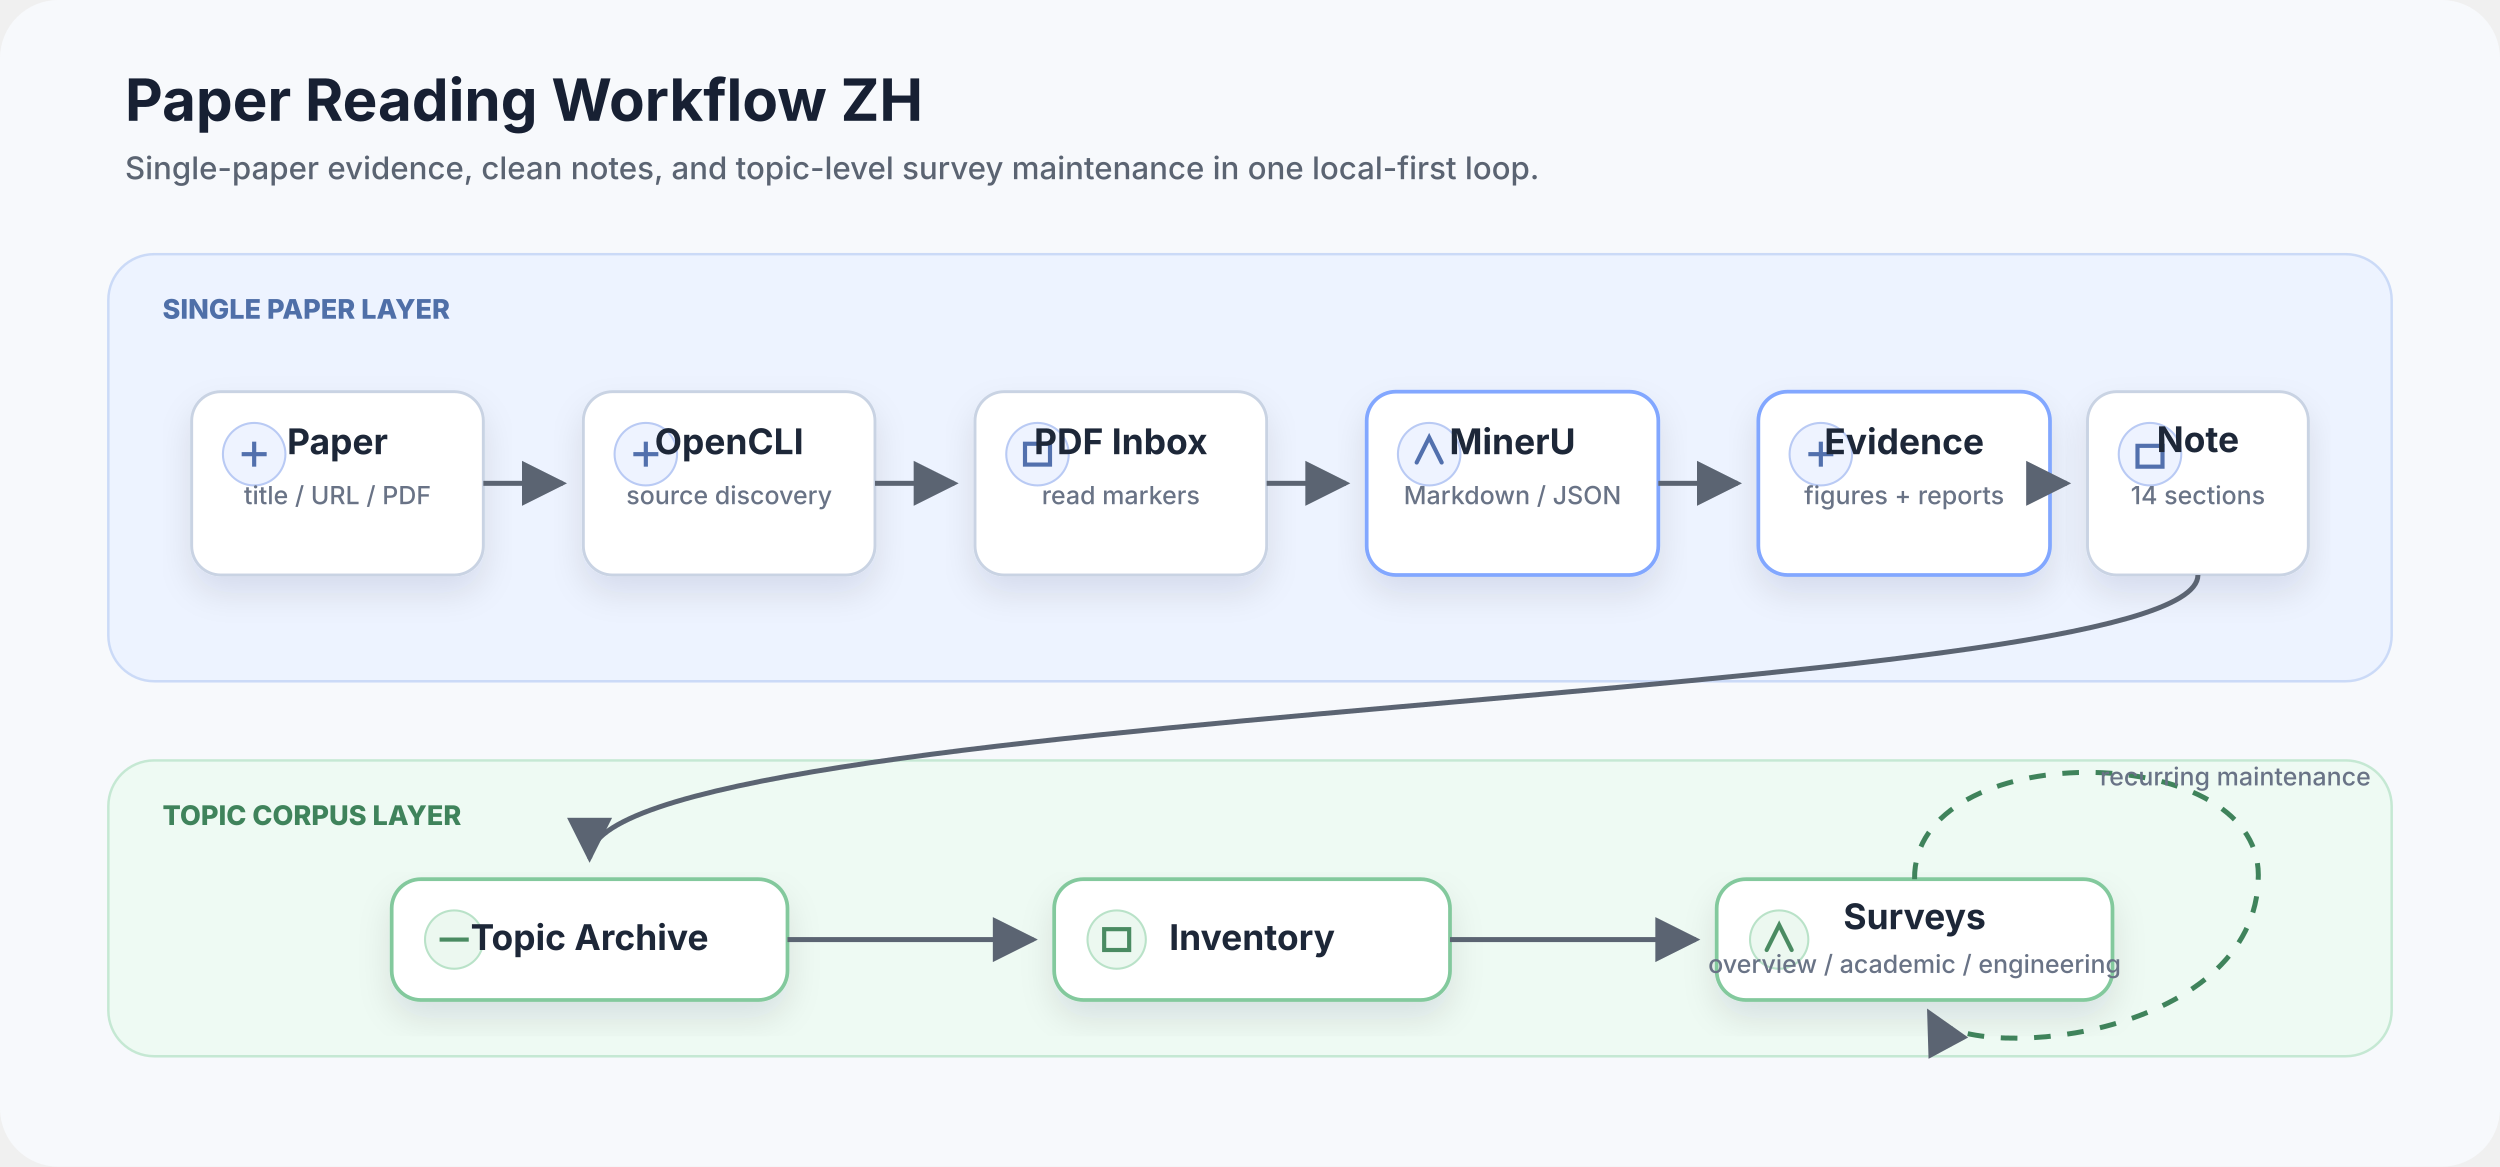
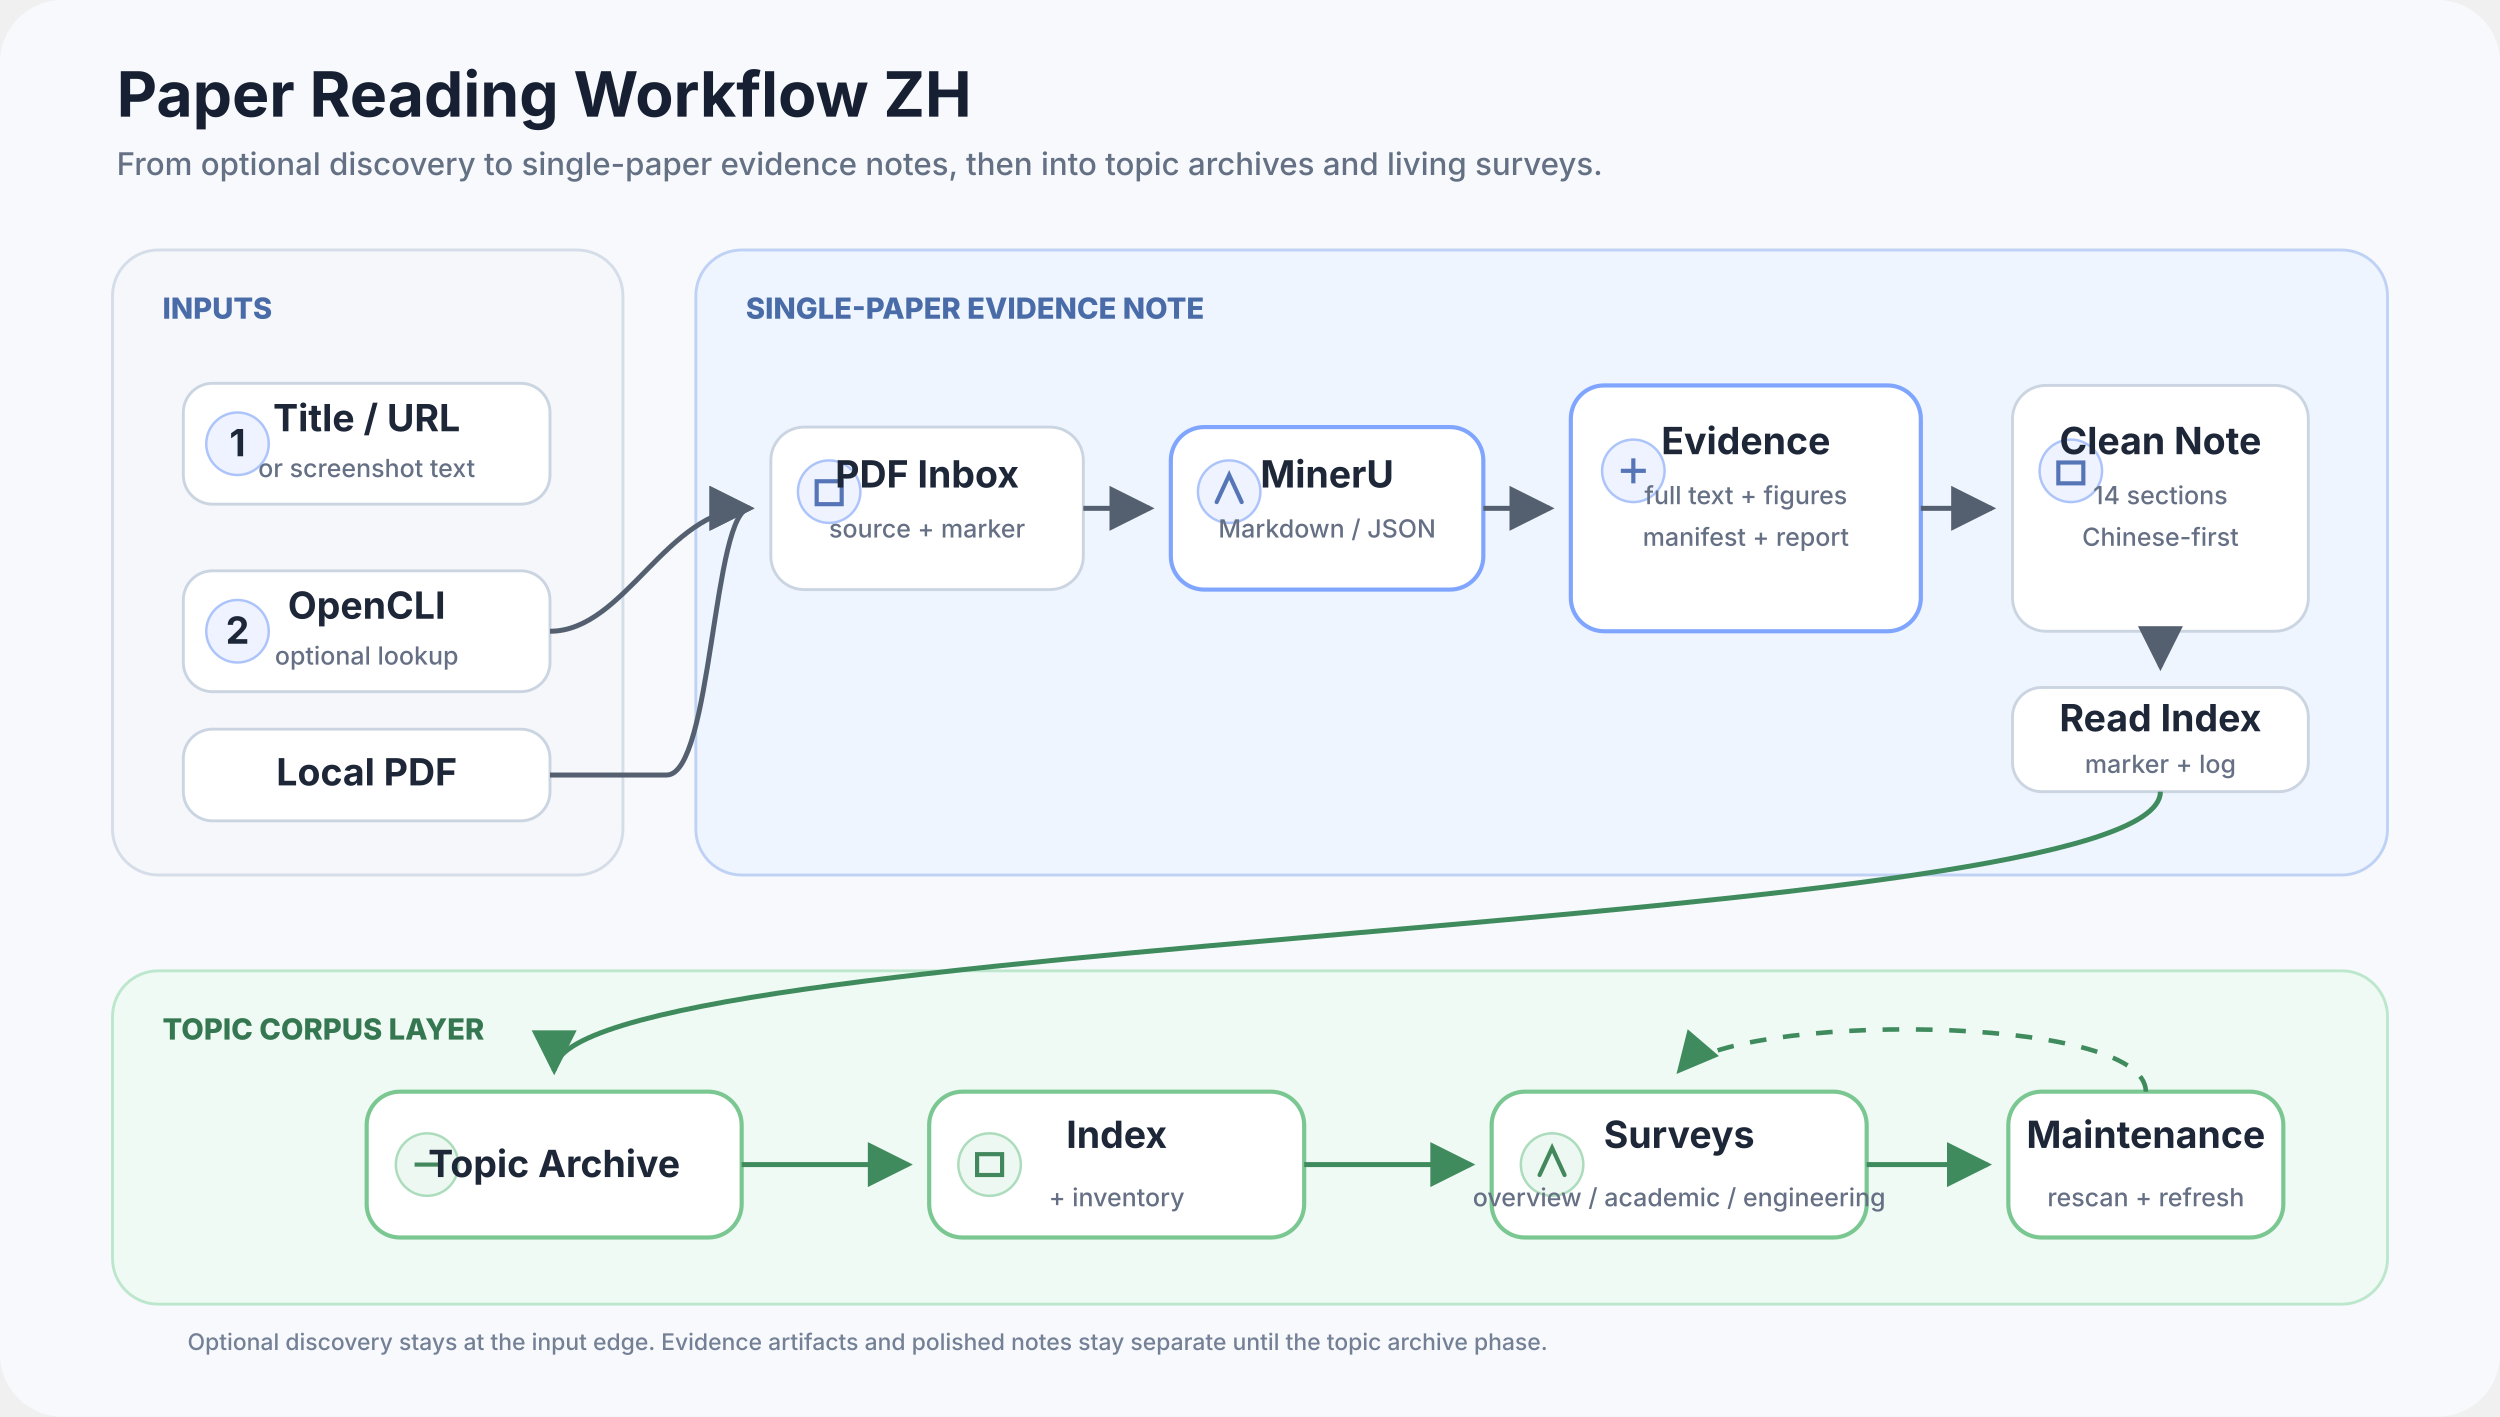
- <svg xmlns="http://www.w3.org/2000/svg" width="1200" height="560" viewBox="0 0 1200 560" role="img" aria-labelledby="title desc">
+ <svg xmlns="http://www.w3.org/2000/svg" width="1200" height="680" viewBox="0 0 1200 680" role="img" aria-labelledby="title desc">
  <defs>
-     <marker id="arrow" viewBox="0 0 10 10" refX="9" refY="5" markerWidth="9" markerHeight="9" orient="auto-start-reverse">
-       <path d="M 0 0 L 10 5 L 0 10 z" fill="#5b6472" />
+     <marker id="arrow" viewBox="0 0 10 10" refX="9" refY="5" markerWidth="9" markerHeight="9" orient="auto">
+       <path d="M0 0 L10 5 L0 10 Z" fill="#546070" />
    </marker>
-     <filter id="soft-shadow" x="-10%" y="-20%" width="120%" height="150%">
-       <feDropShadow dx="0" dy="8" stdDeviation="8" flood-color="#162033" flood-opacity="0.10" />
-     </filter>
+     <marker id="green-arrow" viewBox="0 0 10 10" refX="9" refY="5" markerWidth="9" markerHeight="9" orient="auto">
+       <path d="M0 0 L10 5 L0 10 Z" fill="#3f8b5d" />
+     </marker>
    <style>
      .bg { fill: #f7f9fc; }
-       .band { fill: #edf3ff; stroke: #cbdaf7; stroke-width: 1.2; }
-       .band2 { fill: #eefaf3; stroke: #c5e8d3; stroke-width: 1.2; }
-       .node { fill: #ffffff; stroke: #c9d3e3; stroke-width: 1.4; filter: url(#soft-shadow); }
-       .node-strong { fill: #ffffff; stroke: #82a7ff; stroke-width: 1.8; filter: url(#soft-shadow); }
-       .node-green { fill: #ffffff; stroke: #83c99d; stroke-width: 1.8; filter: url(#soft-shadow); }
-       .title { font: 700 28px Inter, ui-sans-serif, system-ui, -apple-system, BlinkMacSystemFont, "Segoe UI", sans-serif; fill: #172033; }
-       .subtitle { font: 500 15px Inter, ui-sans-serif, system-ui, -apple-system, BlinkMacSystemFont, "Segoe UI", sans-serif; fill: #5b6472; }
-       .label { font: 700 17px Inter, ui-sans-serif, system-ui, -apple-system, BlinkMacSystemFont, "Segoe UI", sans-serif; fill: #1d2738; }
-       .small { font: 500 12px Inter, ui-sans-serif, system-ui, -apple-system, BlinkMacSystemFont, "Segoe UI", sans-serif; fill: #697386; }
-       .band-label { font: 800 13px Inter, ui-sans-serif, system-ui, -apple-system, BlinkMacSystemFont, "Segoe UI", sans-serif; letter-spacing: 0; fill: #4f6fa8; }
-       .band-label2 { font: 800 13px Inter, ui-sans-serif, system-ui, -apple-system, BlinkMacSystemFont, "Segoe UI", sans-serif; letter-spacing: 0; fill: #3f835b; }
-       .arrow { stroke: #5b6472; stroke-width: 2.4; fill: none; marker-end: url(#arrow); }
-       .loop { stroke: #3f835b; stroke-width: 2.4; fill: none; marker-end: url(#arrow); stroke-dasharray: 8 8; }
-       .icon { fill: #eef3ff; stroke: #b9caf4; stroke-width: 1; }
-       .icon-green { fill: #ecf8f0; stroke: #b9e2c8; stroke-width: 1; }
+       .panel-blue { fill: #eef5ff; stroke: #bfd2f5; stroke-width: 1.4; }
+       .panel-green { fill: #effaf4; stroke: #bde7cd; stroke-width: 1.4; }
+       .panel-gray { fill: #f5f7fb; stroke: #d5dde9; stroke-width: 1.4; }
+       .card { fill: #ffffff; stroke: #cbd5e1; stroke-width: 1.4; }
+       .card-blue { fill: #ffffff; stroke: #7fa5ff; stroke-width: 2; }
+       .card-green { fill: #ffffff; stroke: #7bc792; stroke-width: 2; }
+       .subtitle { font: 500 15px Inter, ui-sans-serif, system-ui, -apple-system, BlinkMacSystemFont, "Segoe UI", sans-serif; fill: #647083; }
+       .panel-title { font: 800 14px Inter, ui-sans-serif, system-ui, -apple-system, BlinkMacSystemFont, "Segoe UI", sans-serif; letter-spacing: 0; fill: #496ca8; }
+       .panel-title-green { font: 800 14px Inter, ui-sans-serif, system-ui, -apple-system, BlinkMacSystemFont, "Segoe UI", sans-serif; letter-spacing: 0; fill: #357750; }
+       .label { font: 700 18px Inter, ui-sans-serif, system-ui, -apple-system, BlinkMacSystemFont, "Segoe UI", sans-serif; fill: #1d2738; }
+       .small { font: 500 12px Inter, ui-sans-serif, system-ui, -apple-system, BlinkMacSystemFont, "Segoe UI", sans-serif; fill: #667085; }
+       .tiny { font: 500 11px Inter, ui-sans-serif, system-ui, -apple-system, BlinkMacSystemFont, "Segoe UI", sans-serif; fill: #738095; }
+       .arrow { fill: none; stroke: #546070; stroke-width: 2.4; marker-end: url(#arrow); }
+       .arrow-green { fill: none; stroke: #3f8b5d; stroke-width: 2.4; marker-end: url(#green-arrow); }
+       .dash { fill: none; stroke: #3f8b5d; stroke-width: 2.2; stroke-dasharray: 8 8; marker-end: url(#green-arrow); }
+       .dot { fill: #eef3ff; stroke: #adc4fb; stroke-width: 1.2; }
+       .dot-green { fill: #ecf8f1; stroke: #acdcbc; stroke-width: 1.2; }
    </style>
  </defs>
-   <rect class="bg" width="1200" height="560" rx="28" />
-   <text x="60" y="58" class="title">Paper Reading Workflow ZH</text>
-   <text x="60" y="86" class="subtitle">Single-paper evidence, clean notes, and topic-level survey maintenance in one local-first loop.</text>
-   <rect x="52" y="122" width="1096" height="205" rx="22" class="band" />
-   <text x="78" y="153" class="band-label">SINGLE PAPER LAYER</text>
-   <rect x="92" y="188" width="140" height="88" rx="14" class="node" />
-   <circle cx="122" cy="218" r="15" class="icon" />
-   <path d="M116 218h12M122 212v12" stroke="#5270ad" stroke-width="2" />
-   <text x="162" y="218" text-anchor="middle" class="label">Paper</text>
-   <text x="162" y="242" text-anchor="middle" class="small">title / URL / PDF</text>
-   <rect x="280" y="188" width="140" height="88" rx="14" class="node" />
-   <circle cx="310" cy="218" r="15" class="icon" />
-   <path d="M304 218h12M310 212v12" stroke="#5270ad" stroke-width="2" />
-   <text x="350" y="218" text-anchor="middle" class="label">OpenCLI</text>
-   <text x="350" y="242" text-anchor="middle" class="small">source discovery</text>
-   <rect x="468" y="188" width="140" height="88" rx="14" class="node" />
-   <circle cx="498" cy="218" r="15" class="icon" />
-   <path d="M492 213h12v10h-12z" fill="none" stroke="#5270ad" stroke-width="2" />
-   <text x="538" y="218" text-anchor="middle" class="label">PDF Inbox</text>
-   <text x="538" y="242" text-anchor="middle" class="small">read markers</text>
-   <rect x="656" y="188" width="140" height="88" rx="14" class="node-strong" />
-   <circle cx="686" cy="218" r="15" class="icon" />
-   <path d="M680 222l6-12 6 12" fill="none" stroke="#5270ad" stroke-width="2" stroke-linecap="round" />
-   <text x="726" y="218" text-anchor="middle" class="label">MinerU</text>
-   <text x="726" y="242" text-anchor="middle" class="small">Markdown / JSON</text>
-   <rect x="844" y="188" width="140" height="88" rx="14" class="node-strong" />
-   <circle cx="874" cy="218" r="15" class="icon" />
-   <path d="M868 218h12M874 212v12" stroke="#5270ad" stroke-width="2" />
-   <text x="914" y="218" text-anchor="middle" class="label">Evidence</text>
-   <text x="914" y="242" text-anchor="middle" class="small">figures + reports</text>
-   <rect x="1002" y="188" width="106" height="88" rx="14" class="node" />
-   <circle cx="1032" cy="218" r="15" class="icon" />
-   <path d="M1026 214h12v10h-12z" fill="none" stroke="#5270ad" stroke-width="2" />
-   <text x="1055" y="217" text-anchor="middle" class="label">Note</text>
-   <text x="1055" y="242" text-anchor="middle" class="small">14 sections</text>
-   <path class="arrow" d="M232 232 H270" />
-   <path class="arrow" d="M420 232 H458" />
-   <path class="arrow" d="M608 232 H646" />
-   <path class="arrow" d="M796 232 H834" />
-   <path class="arrow" d="M984 232 H992" />
-   <rect x="52" y="365" width="1096" height="142" rx="22" class="band2" />
-   <text x="78" y="396" class="band-label2">TOPIC CORPUS LAYER</text>
-   <rect x="188" y="422" width="190" height="58" rx="14" class="node-green" />
-   <circle cx="218" cy="451" r="14" class="icon-green" />
-   <path d="M211 451h14" stroke="#4a8b62" stroke-width="2" />
-   <text x="283" y="456" text-anchor="middle" class="label">Topic Archive</text>
-   <rect x="506" y="422" width="190" height="58" rx="14" class="node-green" />
-   <circle cx="536" cy="451" r="14" class="icon-green" />
-   <path d="M530 446h12v10h-12z" fill="none" stroke="#4a8b62" stroke-width="2" />
-   <text x="601" y="456" text-anchor="middle" class="label">Inventory</text>
-   <rect x="824" y="422" width="190" height="58" rx="14" class="node-green" />
-   <circle cx="854" cy="451" r="14" class="icon-green" />
-   <path d="M848 456l6-12 6 12" fill="none" stroke="#4a8b62" stroke-width="2" stroke-linecap="round" />
-   <text x="919" y="446" text-anchor="middle" class="label">Surveys</text>
-   <text x="919" y="467" text-anchor="middle" class="small">overview / academic / engineering</text>
-   <path class="arrow" d="M1055 276 C1055 338 283 338 283 412" />
-   <path class="arrow" d="M378 451 H496" />
-   <path class="arrow" d="M696 451 H814" />
-   <path class="loop" d="M919 422 C918 354 1084 354 1084 420 C1084 500 940 512 926 486" />
-   <text x="1008" y="377" class="small">recurring maintenance</text>
+   <rect class="bg" width="1200" height="680" rx="30" />
+   <text x="56" y="56" font-family="Inter, ui-sans-serif, system-ui, -apple-system, BlinkMacSystemFont, Segoe UI, sans-serif" font-size="30" font-weight="700" fill="#172033">Paper Reading Workflow ZH</text>
+   <text x="56" y="84" class="subtitle">From optional discovery to single-paper evidence notes, then into topic archives and living surveys.</text>
+   <rect x="54" y="120" width="245" height="300" rx="22" class="panel-gray" />
+   <text x="78" y="153" class="panel-title">INPUTS</text>
+   <rect x="88" y="184" width="176" height="58" rx="14" class="card" />
+   <circle cx="114" cy="213" r="15" class="dot" />
+   <text x="114" y="219" text-anchor="middle" class="label">1</text>
+   <text x="176" y="207" text-anchor="middle" class="label">Title / URL</text>
+   <text x="176" y="229" text-anchor="middle" class="small">or screenshot text</text>
+   <rect x="88" y="274" width="176" height="58" rx="14" class="card" />
+   <circle cx="114" cy="303" r="15" class="dot" />
+   <text x="114" y="309" text-anchor="middle" class="label">2</text>
+   <text x="176" y="297" text-anchor="middle" class="label">OpenCLI</text>
+   <text x="176" y="319" text-anchor="middle" class="small">optional lookup</text>
+   <rect x="88" y="350" width="176" height="44" rx="14" class="card" />
+   <text x="176" y="377" text-anchor="middle" class="label">Local PDF</text>
+   <rect x="334" y="120" width="812" height="300" rx="22" class="panel-blue" />
+   <text x="358" y="153" class="panel-title">SINGLE-PAPER EVIDENCE NOTE</text>
+   <rect x="370" y="205" width="150" height="78" rx="16" class="card" />
+   <circle cx="398" cy="236" r="15" class="dot" />
+   <path d="M392 231h12v11h-12z" fill="none" stroke="#5575b6" stroke-width="2" />
+   <text x="445" y="234" text-anchor="middle" class="label">PDF Inbox</text>
+   <text x="445" y="258" text-anchor="middle" class="small">source + marker</text>
+   <rect x="562" y="205" width="150" height="78" rx="16" class="card-blue" />
+   <circle cx="590" cy="236" r="15" class="dot" />
+   <path d="M584 241l6-13 6 13" fill="none" stroke="#5575b6" stroke-width="2" stroke-linecap="round" />
+   <text x="637" y="234" text-anchor="middle" class="label">MinerU</text>
+   <text x="637" y="258" text-anchor="middle" class="small">Markdown / JSON</text>
+   <rect x="754" y="185" width="168" height="118" rx="16" class="card-blue" />
+   <circle cx="784" cy="226" r="15" class="dot" />
+   <path d="M778 226h12M784 220v12" stroke="#5575b6" stroke-width="2" />
+   <text x="838" y="218" text-anchor="middle" class="label">Evidence</text>
+   <text x="838" y="242" text-anchor="middle" class="small">full text + figures</text>
+   <text x="838" y="262" text-anchor="middle" class="small">manifest + report</text>
+   <rect x="966" y="185" width="142" height="118" rx="16" class="card" />
+   <circle cx="994" cy="226" r="15" class="dot" />
+   <path d="M988 222h12v10h-12z" fill="none" stroke="#5575b6" stroke-width="2" />
+   <text x="1037" y="218" text-anchor="middle" class="label">Clean Note</text>
+   <text x="1037" y="242" text-anchor="middle" class="small">14 sections</text>
+   <text x="1037" y="262" text-anchor="middle" class="small">Chinese-first</text>
+   <rect x="966" y="330" width="142" height="50" rx="14" class="card" />
+   <text x="1037" y="351" text-anchor="middle" class="label">Read Index</text>
+   <text x="1037" y="371" text-anchor="middle" class="small">marker + log</text>
+   <path class="arrow" d="M264 303 C300 303 320 244 360 244" />
+   <path class="arrow" d="M264 372 H320 C342 372 342 244 360 244" />
+   <path class="arrow" d="M520 244 H552" />
+   <path class="arrow" d="M712 244 H744" />
+   <path class="arrow" d="M922 244 H956" />
+   <path class="arrow" d="M1037 303 V320" />
+   <rect x="54" y="466" width="1092" height="160" rx="22" class="panel-green" />
+   <text x="78" y="499" class="panel-title-green">TOPIC CORPUS LAYER</text>
+   <rect x="176" y="524" width="180" height="70" rx="16" class="card-green" />
+   <circle cx="205" cy="559" r="15" class="dot-green" />
+   <path d="M199 559h12" stroke="#43875d" stroke-width="2" />
+   <text x="266" y="565" text-anchor="middle" class="label">Topic Archive</text>
+   <rect x="446" y="524" width="180" height="70" rx="16" class="card-green" />
+   <circle cx="475" cy="559" r="15" class="dot-green" />
+   <path d="M469 554h12v10h-12z" fill="none" stroke="#43875d" stroke-width="2" />
+   <text x="536" y="551" text-anchor="middle" class="label">Index</text>
+   <text x="536" y="579" text-anchor="middle" class="small">+ inventory</text>
+   <rect x="716" y="524" width="180" height="70" rx="16" class="card-green" />
+   <circle cx="745" cy="559" r="15" class="dot-green" />
+   <path d="M739 564l6-13 6 13" fill="none" stroke="#43875d" stroke-width="2" stroke-linecap="round" />
+   <text x="806" y="551" text-anchor="middle" class="label">Surveys</text>
+   <text x="806" y="579" text-anchor="middle" class="small">overview / academic / engineering</text>
+   <rect x="964" y="524" width="132" height="70" rx="16" class="card-green" />
+   <text x="1030" y="551" text-anchor="middle" class="label">Maintenance</text>
+   <text x="1030" y="579" text-anchor="middle" class="small">rescan + refresh</text>
+   <path class="arrow-green" d="M1037 380 C1037 448 266 448 266 514" />
+   <path class="arrow-green" d="M356 559 H436" />
+   <path class="arrow-green" d="M626 559 H706" />
+   <path class="arrow-green" d="M896 559 H954" />
+   <path class="dash" d="M1030 524 C1030 486 830 486 806 514" />
+   <text x="90" y="648" class="tiny">Optional discovery stays at the input edge. Evidence artifacts and polished notes stay separate until the topic archive phase.</text>
</svg>
